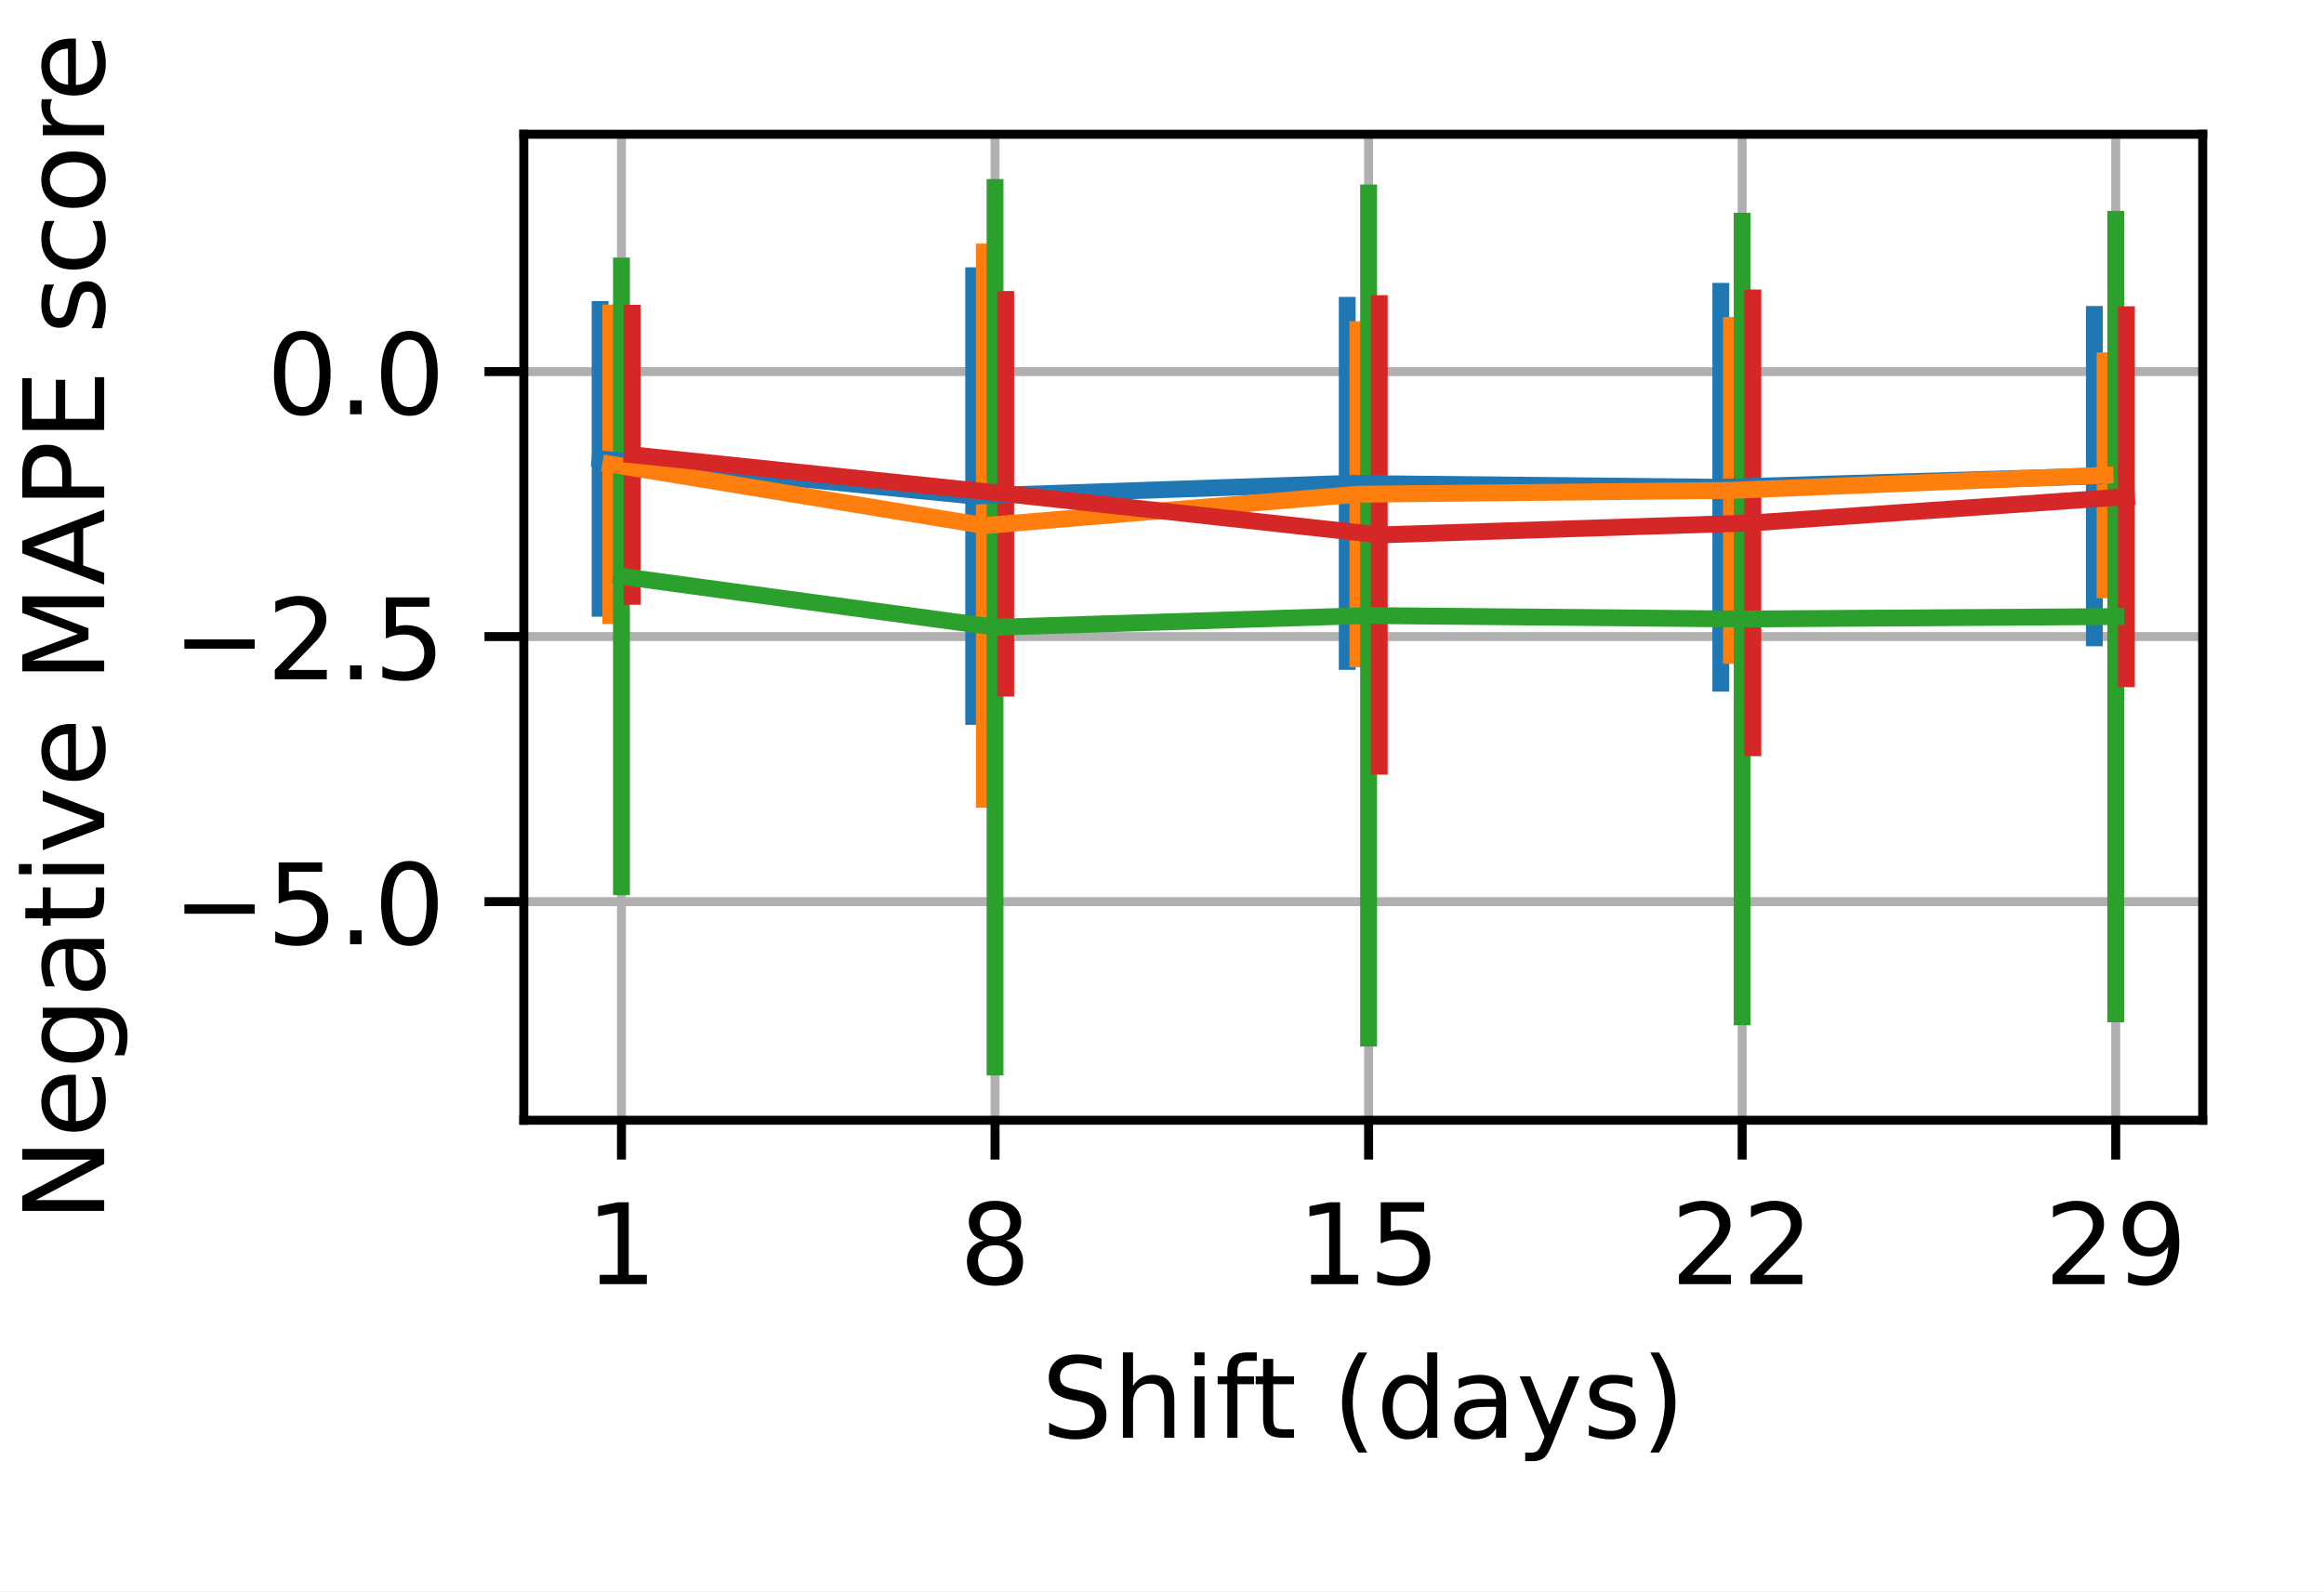
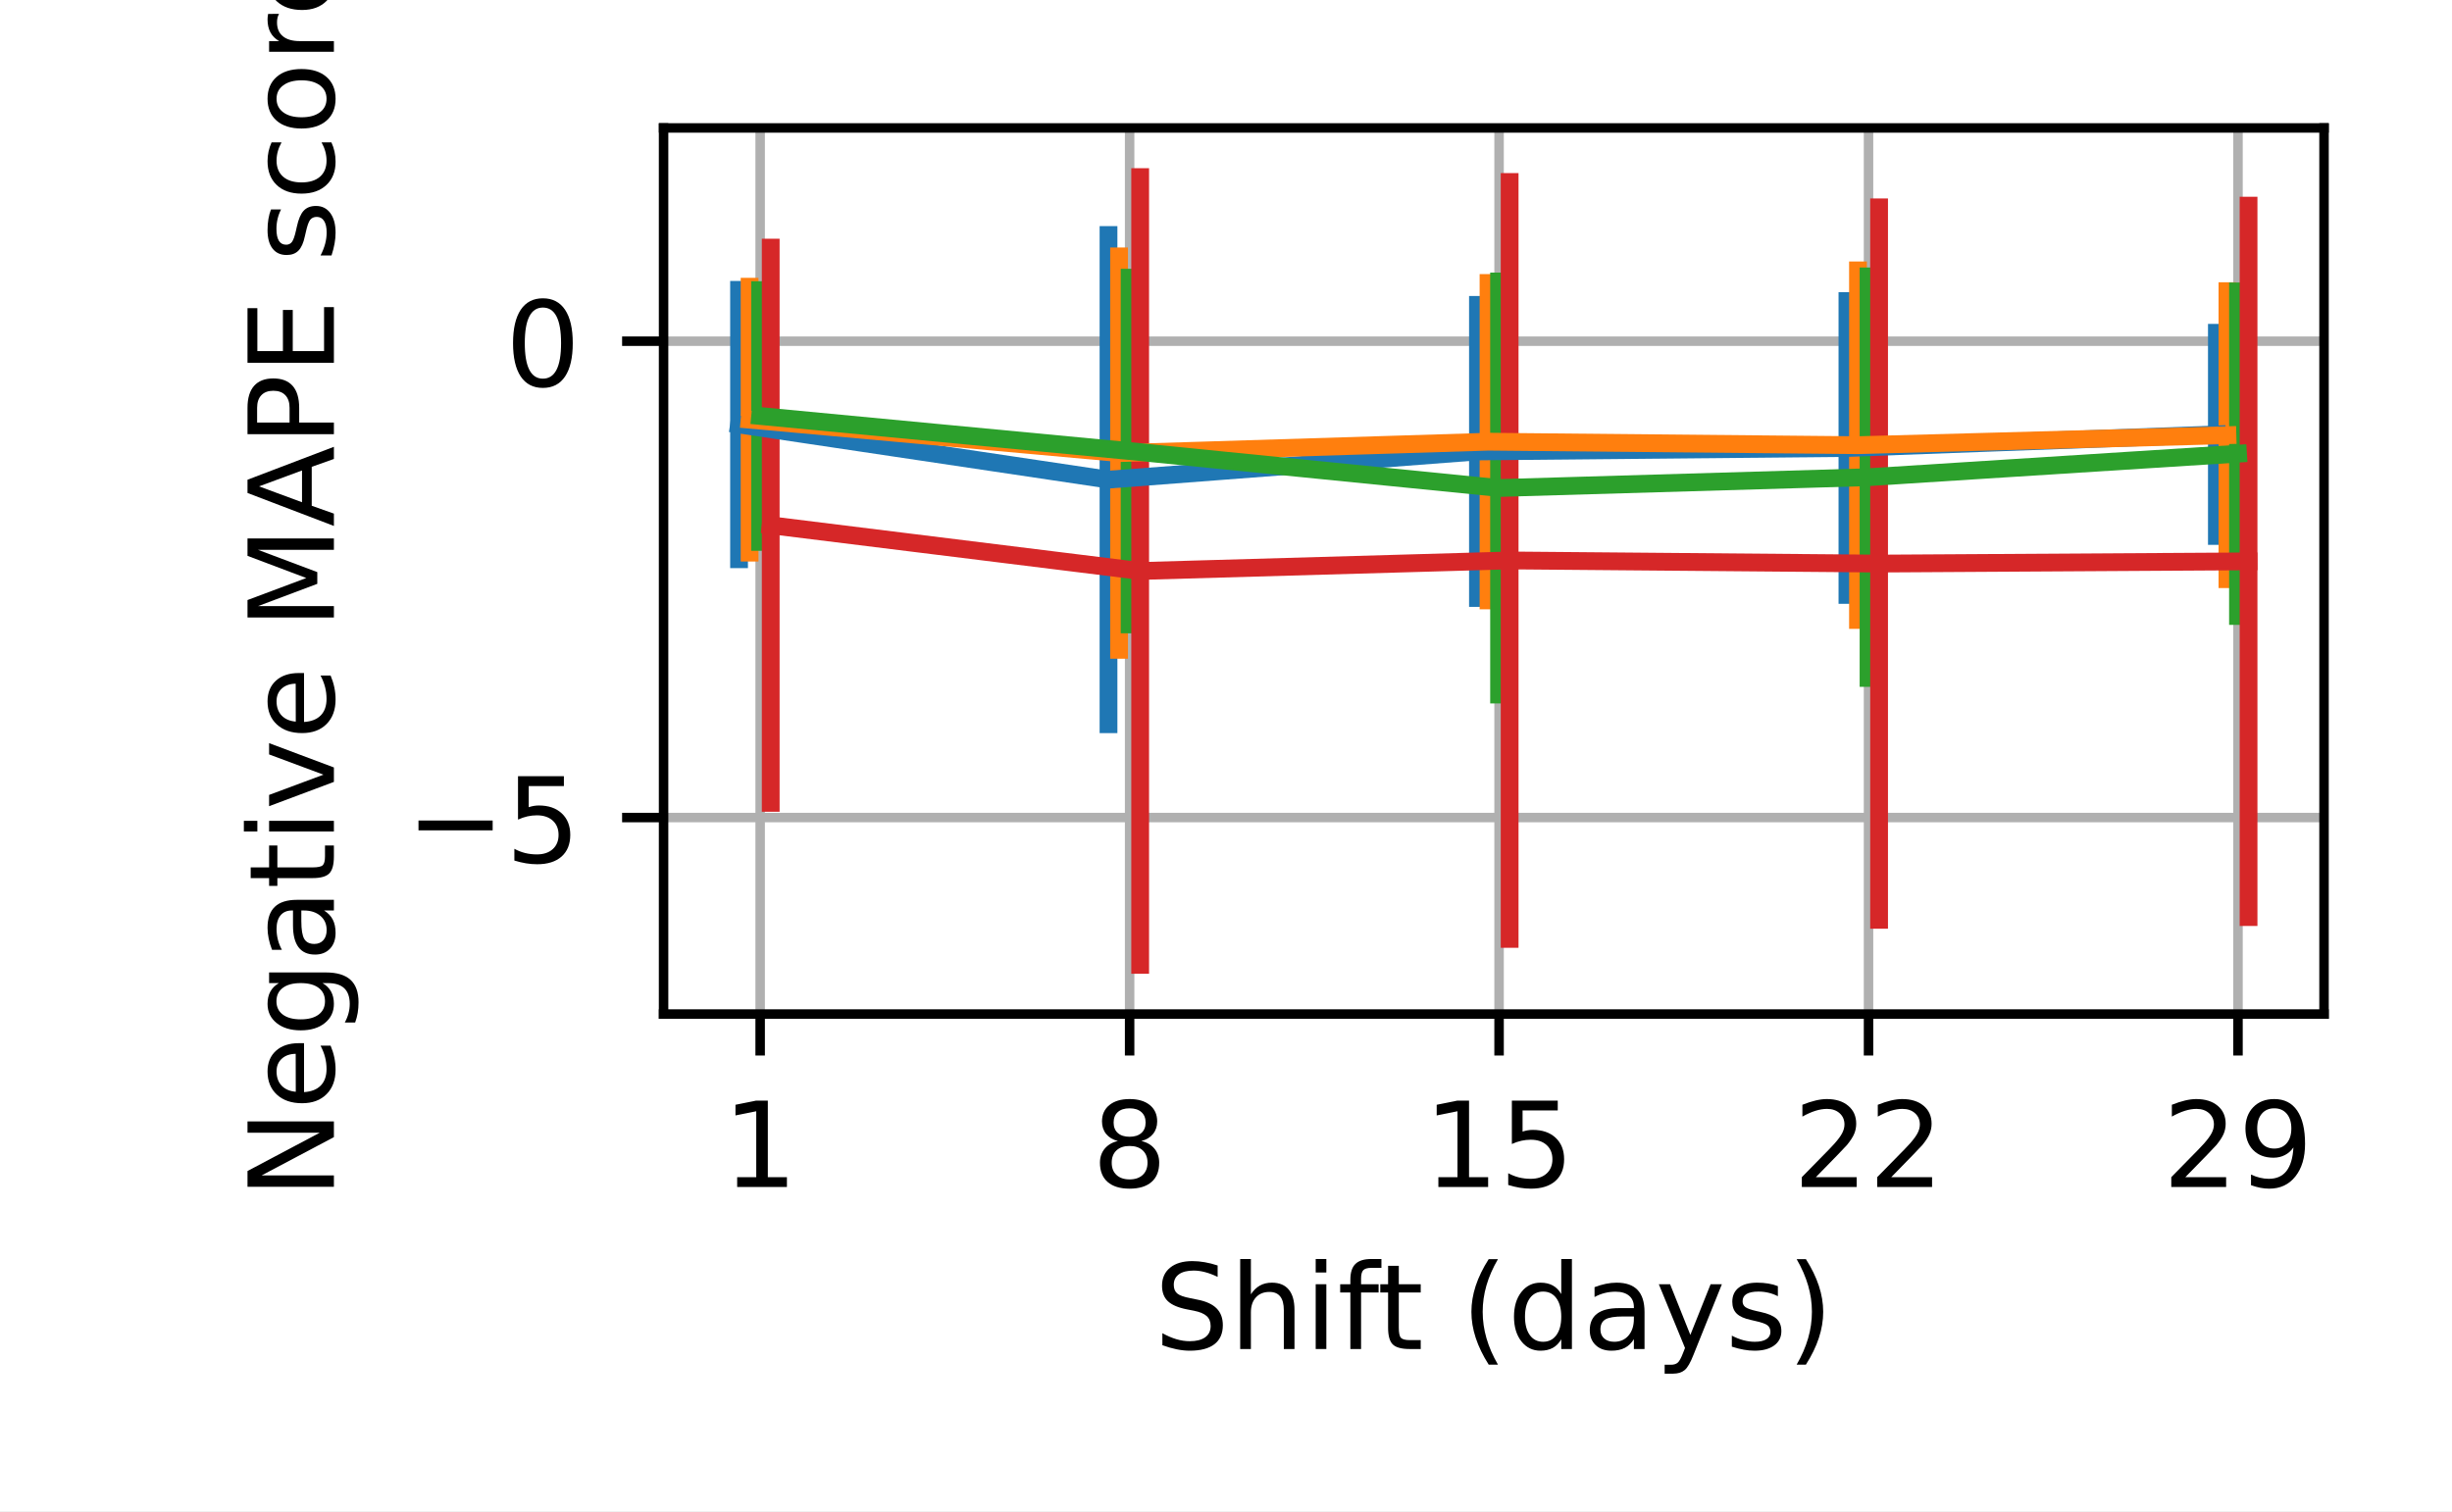
- <svg xmlns="http://www.w3.org/2000/svg" xmlns:xlink="http://www.w3.org/1999/xlink" height="141.732pt" version="1.1" viewBox="0 0 206.929 141.732" width="206.929pt">
+ <svg xmlns="http://www.w3.org/2000/svg" xmlns:xlink="http://www.w3.org/1999/xlink" height="127.559pt" version="1.1" viewBox="0 0 206.929 127.559" width="206.929pt">
  <defs>
    <style type="text/css">*{stroke-linecap:butt;stroke-linejoin:round;}</style>
  </defs>
  <g id="figure_1">
    <g id="patch_1">
-       <path d="M 0 141.732  L 206.929 141.732  L 206.929 0  L 0 0  z " style="fill:#ffffff;" />
+       <path d="M 0 127.559  L 206.929 127.559  L 206.929 0  L 0 0  z " style="fill:#ffffff;" />
    </g>
    <g id="axes_1">
      <g id="patch_2">
-         <path d="M 46.64 99.772  L 196.129 99.772  L 196.129 11.958  L 46.64 11.958  z " style="fill:#ffffff;" />
+         <path d="M 56 85.599  L 196.129 85.599  L 196.129 10.8  L 56 10.8  z " style="fill:#ffffff;" />
      </g>
      <g id="matplotlib.axis_1">
        <g id="xtick_1">
          <g id="line2d_1">
-             <path clip-path="url(#p5f5965e49c)" d="M 55.336 99.772  L 55.336 11.958  " style="fill:none;stroke:#b0b0b0;stroke-linecap:square;stroke-width:0.8;" />
+             <path clip-path="url(#p703d6ded44)" d="M 64.151 85.599  L 64.151 10.8  " style="fill:none;stroke:#b0b0b0;stroke-linecap:square;stroke-width:0.8;" />
          </g>
          <g id="line2d_2">
            <defs>
-               <path d="M 0 0  L 0 3.5  " id="mdb6ba9dbe8" style="stroke:#000000;stroke-width:0.8;" />
-             </defs>
-             <g>
-               <use style="stroke:#000000;stroke-width:0.8;" x="55.336" xlink:href="#mdb6ba9dbe8" y="99.772" />
+               <path d="M 0 0  L 0 3.5  " id="m00dcec9450" style="stroke:#000000;stroke-width:0.8;" />
+             </defs>
+             <g>
+               <use style="stroke:#000000;stroke-width:0.8;" x="64.151" xlink:href="#m00dcec9450" y="85.599" />
            </g>
          </g>
          <g id="text_1">
-             <g transform="translate(52.1544 114.3707)scale(0.1 -0.1)">
+             <g transform="translate(60.96994 100.1975)scale(0.1 -0.1)">
              <defs>
                <path d="M 794 531  L 1825 531  L 1825 4091  L 703 3866  L 703 4441  L 1819 4666  L 2450 4666  L 2450 531  L 3481 531  L 3481 0  L 794 0  L 794 531  z " id="DejaVuSans-31" transform="scale(0.015625)" />
              </defs>
              <use xlink:href="#DejaVuSans-31" />
            </g>
          </g>
        </g>
        <g id="xtick_2">
          <g id="line2d_3">
-             <path clip-path="url(#p5f5965e49c)" d="M 88.598 99.772  L 88.598 11.958  " style="fill:none;stroke:#b0b0b0;stroke-linecap:square;stroke-width:0.8;" />
+             <path clip-path="url(#p703d6ded44)" d="M 95.331 85.599  L 95.331 10.8  " style="fill:none;stroke:#b0b0b0;stroke-linecap:square;stroke-width:0.8;" />
          </g>
          <g id="line2d_4">
            <g>
-               <use style="stroke:#000000;stroke-width:0.8;" x="88.598" xlink:href="#mdb6ba9dbe8" y="99.772" />
+               <use style="stroke:#000000;stroke-width:0.8;" x="95.331" xlink:href="#m00dcec9450" y="85.599" />
            </g>
          </g>
          <g id="text_2">
-             <g transform="translate(85.41644 114.3707)scale(0.1 -0.1)">
+             <g transform="translate(92.14934 100.1975)scale(0.1 -0.1)">
              <defs>
                <path d="M 2034 2216  Q 1584 2216 1326 1975  Q 1069 1734 1069 1313  Q 1069 891 1326 650  Q 1584 409 2034 409  Q 2484 409 2743 651  Q 3003 894 3003 1313  Q 3003 1734 2745 1975  Q 2488 2216 2034 2216  z M 1403 2484  Q 997 2584 770 2862  Q 544 3141 544 3541  Q 544 4100 942 4425  Q 1341 4750 2034 4750  Q 2731 4750 3128 4425  Q 3525 4100 3525 3541  Q 3525 3141 3298 2862  Q 3072 2584 2669 2484  Q 3125 2378 3379 2068  Q 3634 1759 3634 1313  Q 3634 634 3220 271  Q 2806 -91 2034 -91  Q 1263 -91 848 271  Q 434 634 434 1313  Q 434 1759 690 2068  Q 947 2378 1403 2484  z M 1172 3481  Q 1172 3119 1398 2916  Q 1625 2713 2034 2713  Q 2441 2713 2670 2916  Q 2900 3119 2900 3481  Q 2900 3844 2670 4047  Q 2441 4250 2034 4250  Q 1625 4250 1398 4047  Q 1172 3844 1172 3481  z " id="DejaVuSans-38" transform="scale(0.015625)" />
              </defs>
              <use xlink:href="#DejaVuSans-38" />
            </g>
          </g>
        </g>
        <g id="xtick_3">
          <g id="line2d_5">
-             <path clip-path="url(#p5f5965e49c)" d="M 121.86 99.772  L 121.86 11.958  " style="fill:none;stroke:#b0b0b0;stroke-linecap:square;stroke-width:0.8;" />
+             <path clip-path="url(#p703d6ded44)" d="M 126.51 85.599  L 126.51 10.8  " style="fill:none;stroke:#b0b0b0;stroke-linecap:square;stroke-width:0.8;" />
          </g>
          <g id="line2d_6">
            <g>
-               <use style="stroke:#000000;stroke-width:0.8;" x="121.86" xlink:href="#mdb6ba9dbe8" y="99.772" />
+               <use style="stroke:#000000;stroke-width:0.8;" x="126.51" xlink:href="#m00dcec9450" y="85.599" />
            </g>
          </g>
          <g id="text_3">
-             <g transform="translate(115.4972 114.3707)scale(0.1 -0.1)">
+             <g transform="translate(120.1475 100.1975)scale(0.1 -0.1)">
              <defs>
                <path d="M 691 4666  L 3169 4666  L 3169 4134  L 1269 4134  L 1269 2991  Q 1406 3038 1543 3061  Q 1681 3084 1819 3084  Q 2600 3084 3056 2656  Q 3513 2228 3513 1497  Q 3513 744 3044 326  Q 2575 -91 1722 -91  Q 1428 -91 1123 -41  Q 819 9 494 109  L 494 744  Q 775 591 1075 516  Q 1375 441 1709 441  Q 2250 441 2565 725  Q 2881 1009 2881 1497  Q 2881 1984 2565 2268  Q 2250 2553 1709 2553  Q 1456 2553 1204 2497  Q 953 2441 691 2322  L 691 4666  z " id="DejaVuSans-35" transform="scale(0.015625)" />
              </defs>
              <use xlink:href="#DejaVuSans-31" />
              <use x="63.623" xlink:href="#DejaVuSans-35" />
            </g>
          </g>
        </g>
        <g id="xtick_4">
          <g id="line2d_7">
-             <path clip-path="url(#p5f5965e49c)" d="M 155.122 99.772  L 155.122 11.958  " style="fill:none;stroke:#b0b0b0;stroke-linecap:square;stroke-width:0.8;" />
+             <path clip-path="url(#p703d6ded44)" d="M 157.689 85.599  L 157.689 10.8  " style="fill:none;stroke:#b0b0b0;stroke-linecap:square;stroke-width:0.8;" />
          </g>
          <g id="line2d_8">
            <g>
-               <use style="stroke:#000000;stroke-width:0.8;" x="155.122" xlink:href="#mdb6ba9dbe8" y="99.772" />
+               <use style="stroke:#000000;stroke-width:0.8;" x="157.689" xlink:href="#m00dcec9450" y="85.599" />
            </g>
          </g>
          <g id="text_4">
-             <g transform="translate(148.7593 114.3707)scale(0.1 -0.1)">
+             <g transform="translate(151.3269 100.1975)scale(0.1 -0.1)">
              <defs>
                <path d="M 1228 531  L 3431 531  L 3431 0  L 469 0  L 469 531  Q 828 903 1448 1529  Q 2069 2156 2228 2338  Q 2531 2678 2651 2914  Q 2772 3150 2772 3378  Q 2772 3750 2511 3984  Q 2250 4219 1831 4219  Q 1534 4219 1204 4116  Q 875 4013 500 3803  L 500 4441  Q 881 4594 1212 4672  Q 1544 4750 1819 4750  Q 2544 4750 2975 4387  Q 3406 4025 3406 3419  Q 3406 3131 3298 2873  Q 3191 2616 2906 2266  Q 2828 2175 2409 1742  Q 1991 1309 1228 531  z " id="DejaVuSans-32" transform="scale(0.015625)" />
              </defs>
              <use xlink:href="#DejaVuSans-32" />
              <use x="63.623" xlink:href="#DejaVuSans-32" />
            </g>
          </g>
        </g>
        <g id="xtick_5">
          <g id="line2d_9">
-             <path clip-path="url(#p5f5965e49c)" d="M 188.384 99.772  L 188.384 11.958  " style="fill:none;stroke:#b0b0b0;stroke-linecap:square;stroke-width:0.8;" />
+             <path clip-path="url(#p703d6ded44)" d="M 188.869 85.599  L 188.869 10.8  " style="fill:none;stroke:#b0b0b0;stroke-linecap:square;stroke-width:0.8;" />
          </g>
          <g id="line2d_10">
            <g>
-               <use style="stroke:#000000;stroke-width:0.8;" x="188.384" xlink:href="#mdb6ba9dbe8" y="99.772" />
+               <use style="stroke:#000000;stroke-width:0.8;" x="188.869" xlink:href="#m00dcec9450" y="85.599" />
            </g>
          </g>
          <g id="text_5">
-             <g transform="translate(182.0213 114.3707)scale(0.1 -0.1)">
+             <g transform="translate(182.5063 100.1975)scale(0.1 -0.1)">
              <defs>
                <path d="M 703 97  L 703 672  Q 941 559 1184 500  Q 1428 441 1663 441  Q 2288 441 2617 861  Q 2947 1281 2994 2138  Q 2813 1869 2534 1725  Q 2256 1581 1919 1581  Q 1219 1581 811 2004  Q 403 2428 403 3163  Q 403 3881 828 4315  Q 1253 4750 1959 4750  Q 2769 4750 3195 4129  Q 3622 3509 3622 2328  Q 3622 1225 3098 567  Q 2575 -91 1691 -91  Q 1453 -91 1209 -44  Q 966 3 703 97  z M 1959 2075  Q 2384 2075 2632 2365  Q 2881 2656 2881 3163  Q 2881 3666 2632 3958  Q 2384 4250 1959 4250  Q 1534 4250 1286 3958  Q 1038 3666 1038 3163  Q 1038 2656 1286 2365  Q 1534 2075 1959 2075  z " id="DejaVuSans-39" transform="scale(0.015625)" />
              </defs>
              <use xlink:href="#DejaVuSans-32" />
              <use x="63.623" xlink:href="#DejaVuSans-39" />
            </g>
          </g>
        </g>
        <g id="text_6">
-           <g transform="translate(92.72675 128.0488)scale(0.1 -0.1)">
+           <g transform="translate(97.40675 113.8756)scale(0.1 -0.1)">
            <defs>
              <path d="M 3425 4513  L 3425 3897  Q 3066 4069 2747 4153  Q 2428 4238 2131 4238  Q 1616 4238 1336 4038  Q 1056 3838 1056 3469  Q 1056 3159 1242 3001  Q 1428 2844 1947 2747  L 2328 2669  Q 3034 2534 3370 2195  Q 3706 1856 3706 1288  Q 3706 609 3251 259  Q 2797 -91 1919 -91  Q 1588 -91 1214 -16  Q 841 59 441 206  L 441 856  Q 825 641 1194 531  Q 1563 422 1919 422  Q 2459 422 2753 634  Q 3047 847 3047 1241  Q 3047 1584 2836 1778  Q 2625 1972 2144 2069  L 1759 2144  Q 1053 2284 737 2584  Q 422 2884 422 3419  Q 422 4038 858 4394  Q 1294 4750 2059 4750  Q 2388 4750 2728 4690  Q 3069 4631 3425 4513  z " id="DejaVuSans-53" transform="scale(0.015625)" />
              <path d="M 3513 2113  L 3513 0  L 2938 0  L 2938 2094  Q 2938 2591 2744 2837  Q 2550 3084 2163 3084  Q 1697 3084 1428 2787  Q 1159 2491 1159 1978  L 1159 0  L 581 0  L 581 4863  L 1159 4863  L 1159 2956  Q 1366 3272 1645 3428  Q 1925 3584 2291 3584  Q 2894 3584 3203 3211  Q 3513 2838 3513 2113  z " id="DejaVuSans-68" transform="scale(0.015625)" />
              <path d="M 603 3500  L 1178 3500  L 1178 0  L 603 0  L 603 3500  z M 603 4863  L 1178 4863  L 1178 4134  L 603 4134  L 603 4863  z " id="DejaVuSans-69" transform="scale(0.015625)" />
              <path d="M 2375 4863  L 2375 4384  L 1825 4384  Q 1516 4384 1395 4259  Q 1275 4134 1275 3809  L 1275 3500  L 2222 3500  L 2222 3053  L 1275 3053  L 1275 0  L 697 0  L 697 3053  L 147 3053  L 147 3500  L 697 3500  L 697 3744  Q 697 4328 969 4595  Q 1241 4863 1831 4863  L 2375 4863  z " id="DejaVuSans-66" transform="scale(0.015625)" />
              <path d="M 1172 4494  L 1172 3500  L 2356 3500  L 2356 3053  L 1172 3053  L 1172 1153  Q 1172 725 1289 603  Q 1406 481 1766 481  L 2356 481  L 2356 0  L 1766 0  Q 1100 0 847 248  Q 594 497 594 1153  L 594 3053  L 172 3053  L 172 3500  L 594 3500  L 594 4494  L 1172 4494  z " id="DejaVuSans-74" transform="scale(0.015625)" />
              <path id="DejaVuSans-20" transform="scale(0.015625)" />
              <path d="M 1984 4856  Q 1566 4138 1362 3434  Q 1159 2731 1159 2009  Q 1159 1288 1364 580  Q 1569 -128 1984 -844  L 1484 -844  Q 1016 -109 783 600  Q 550 1309 550 2009  Q 550 2706 781 3412  Q 1013 4119 1484 4856  L 1984 4856  z " id="DejaVuSans-28" transform="scale(0.015625)" />
              <path d="M 2906 2969  L 2906 4863  L 3481 4863  L 3481 0  L 2906 0  L 2906 525  Q 2725 213 2448 61  Q 2172 -91 1784 -91  Q 1150 -91 751 415  Q 353 922 353 1747  Q 353 2572 751 3078  Q 1150 3584 1784 3584  Q 2172 3584 2448 3432  Q 2725 3281 2906 2969  z M 947 1747  Q 947 1113 1208 752  Q 1469 391 1925 391  Q 2381 391 2643 752  Q 2906 1113 2906 1747  Q 2906 2381 2643 2742  Q 2381 3103 1925 3103  Q 1469 3103 1208 2742  Q 947 2381 947 1747  z " id="DejaVuSans-64" transform="scale(0.015625)" />
              <path d="M 2194 1759  Q 1497 1759 1228 1600  Q 959 1441 959 1056  Q 959 750 1161 570  Q 1363 391 1709 391  Q 2188 391 2477 730  Q 2766 1069 2766 1631  L 2766 1759  L 2194 1759  z M 3341 1997  L 3341 0  L 2766 0  L 2766 531  Q 2569 213 2275 61  Q 1981 -91 1556 -91  Q 1019 -91 701 211  Q 384 513 384 1019  Q 384 1609 779 1909  Q 1175 2209 1959 2209  L 2766 2209  L 2766 2266  Q 2766 2663 2505 2880  Q 2244 3097 1772 3097  Q 1472 3097 1187 3025  Q 903 2953 641 2809  L 641 3341  Q 956 3463 1253 3523  Q 1550 3584 1831 3584  Q 2591 3584 2966 3190  Q 3341 2797 3341 1997  z " id="DejaVuSans-61" transform="scale(0.015625)" />
              <path d="M 2059 -325  Q 1816 -950 1584 -1140  Q 1353 -1331 966 -1331  L 506 -1331  L 506 -850  L 844 -850  Q 1081 -850 1212 -737  Q 1344 -625 1503 -206  L 1606 56  L 191 3500  L 800 3500  L 1894 763  L 2988 3500  L 3597 3500  L 2059 -325  z " id="DejaVuSans-79" transform="scale(0.015625)" />
              <path d="M 2834 3397  L 2834 2853  Q 2591 2978 2328 3040  Q 2066 3103 1784 3103  Q 1356 3103 1142 2972  Q 928 2841 928 2578  Q 928 2378 1081 2264  Q 1234 2150 1697 2047  L 1894 2003  Q 2506 1872 2764 1633  Q 3022 1394 3022 966  Q 3022 478 2636 193  Q 2250 -91 1575 -91  Q 1294 -91 989 -36  Q 684 19 347 128  L 347 722  Q 666 556 975 473  Q 1284 391 1588 391  Q 1994 391 2212 530  Q 2431 669 2431 922  Q 2431 1156 2273 1281  Q 2116 1406 1581 1522  L 1381 1569  Q 847 1681 609 1914  Q 372 2147 372 2553  Q 372 3047 722 3315  Q 1072 3584 1716 3584  Q 2034 3584 2315 3537  Q 2597 3491 2834 3397  z " id="DejaVuSans-73" transform="scale(0.015625)" />
              <path d="M 513 4856  L 1013 4856  Q 1481 4119 1714 3412  Q 1947 2706 1947 2009  Q 1947 1309 1714 600  Q 1481 -109 1013 -844  L 513 -844  Q 928 -128 1133 580  Q 1338 1288 1338 2009  Q 1338 2731 1133 3434  Q 928 4138 513 4856  z " id="DejaVuSans-29" transform="scale(0.015625)" />
            </defs>
            <use xlink:href="#DejaVuSans-53" />
            <use x="63.477" xlink:href="#DejaVuSans-68" />
            <use x="126.855" xlink:href="#DejaVuSans-69" />
            <use x="154.639" xlink:href="#DejaVuSans-66" />
            <use x="188.094" xlink:href="#DejaVuSans-74" />
            <use x="227.303" xlink:href="#DejaVuSans-20" />
            <use x="259.09" xlink:href="#DejaVuSans-28" />
            <use x="298.104" xlink:href="#DejaVuSans-64" />
            <use x="361.58" xlink:href="#DejaVuSans-61" />
            <use x="422.859" xlink:href="#DejaVuSans-79" />
            <use x="482.039" xlink:href="#DejaVuSans-73" />
            <use x="534.139" xlink:href="#DejaVuSans-29" />
          </g>
        </g>
      </g>
      <g id="matplotlib.axis_2">
        <g id="ytick_1">
          <g id="line2d_11">
-             <path clip-path="url(#p5f5965e49c)" d="M 46.64 80.301  L 196.129 80.301  " style="fill:none;stroke:#b0b0b0;stroke-linecap:square;stroke-width:0.8;" />
+             <path clip-path="url(#p703d6ded44)" d="M 56 69.014  L 196.129 69.014  " style="fill:none;stroke:#b0b0b0;stroke-linecap:square;stroke-width:0.8;" />
          </g>
          <g id="line2d_12">
            <defs>
-               <path d="M 0 0  L -3.5 0  " id="m4684fad209" style="stroke:#000000;stroke-width:0.8;" />
-             </defs>
-             <g>
-               <use style="stroke:#000000;stroke-width:0.8;" x="46.64" xlink:href="#m4684fad209" y="80.301" />
+               <path d="M 0 0  L -3.5 0  " id="m203c843c35" style="stroke:#000000;stroke-width:0.8;" />
+             </defs>
+             <g>
+               <use style="stroke:#000000;stroke-width:0.8;" x="56" xlink:href="#m203c843c35" y="69.014" />
            </g>
          </g>
          <g id="text_7">
-             <g transform="translate(15.35719 84.10024)scale(0.1 -0.1)">
+             <g transform="translate(34.25781 72.81292)scale(0.1 -0.1)">
              <defs>
                <path d="M 678 2272  L 4684 2272  L 4684 1741  L 678 1741  L 678 2272  z " id="DejaVuSans-2212" transform="scale(0.015625)" />
-                 <path d="M 684 794  L 1344 794  L 1344 0  L 684 0  L 684 794  z " id="DejaVuSans-2e" transform="scale(0.015625)" />
-                 <path d="M 2034 4250  Q 1547 4250 1301 3770  Q 1056 3291 1056 2328  Q 1056 1369 1301 889  Q 1547 409 2034 409  Q 2525 409 2770 889  Q 3016 1369 3016 2328  Q 3016 3291 2770 3770  Q 2525 4250 2034 4250  z M 2034 4750  Q 2819 4750 3233 4129  Q 3647 3509 3647 2328  Q 3647 1150 3233 529  Q 2819 -91 2034 -91  Q 1250 -91 836 529  Q 422 1150 422 2328  Q 422 3509 836 4129  Q 1250 4750 2034 4750  z " id="DejaVuSans-30" transform="scale(0.015625)" />
              </defs>
              <use xlink:href="#DejaVuSans-2212" />
              <use x="83.789" xlink:href="#DejaVuSans-35" />
-               <use x="147.412" xlink:href="#DejaVuSans-2e" />
-               <use x="179.199" xlink:href="#DejaVuSans-30" />
            </g>
          </g>
        </g>
        <g id="ytick_2">
          <g id="line2d_13">
-             <path clip-path="url(#p5f5965e49c)" d="M 46.64 56.698  L 196.129 56.698  " style="fill:none;stroke:#b0b0b0;stroke-linecap:square;stroke-width:0.8;" />
+             <path clip-path="url(#p703d6ded44)" d="M 56 28.804  L 196.129 28.804  " style="fill:none;stroke:#b0b0b0;stroke-linecap:square;stroke-width:0.8;" />
          </g>
          <g id="line2d_14">
            <g>
-               <use style="stroke:#000000;stroke-width:0.8;" x="46.64" xlink:href="#m4684fad209" y="56.698" />
+               <use style="stroke:#000000;stroke-width:0.8;" x="56" xlink:href="#m203c843c35" y="28.804" />
            </g>
          </g>
          <g id="text_8">
-             <g transform="translate(15.35719 60.49724)scale(0.1 -0.1)">
-               <use xlink:href="#DejaVuSans-2212" />
-               <use x="83.789" xlink:href="#DejaVuSans-32" />
-               <use x="147.412" xlink:href="#DejaVuSans-2e" />
-               <use x="179.199" xlink:href="#DejaVuSans-35" />
-             </g>
-           </g>
-         </g>
-         <g id="ytick_3">
-           <g id="line2d_15">
-             <path clip-path="url(#p5f5965e49c)" d="M 46.64 33.095  L 196.129 33.095  " style="fill:none;stroke:#b0b0b0;stroke-linecap:square;stroke-width:0.8;" />
-           </g>
-           <g id="line2d_16">
-             <g>
-               <use style="stroke:#000000;stroke-width:0.8;" x="46.64" xlink:href="#m4684fad209" y="33.095" />
-             </g>
-           </g>
-           <g id="text_9">
-             <g transform="translate(23.73688 36.89423)scale(0.1 -0.1)">
+             <g transform="translate(42.6375 32.60349)scale(0.1 -0.1)">
+               <defs>
+                 <path d="M 2034 4250  Q 1547 4250 1301 3770  Q 1056 3291 1056 2328  Q 1056 1369 1301 889  Q 1547 409 2034 409  Q 2525 409 2770 889  Q 3016 1369 3016 2328  Q 3016 3291 2770 3770  Q 2525 4250 2034 4250  z M 2034 4750  Q 2819 4750 3233 4129  Q 3647 3509 3647 2328  Q 3647 1150 3233 529  Q 2819 -91 2034 -91  Q 1250 -91 836 529  Q 422 1150 422 2328  Q 422 3509 836 4129  Q 1250 4750 2034 4750  z " id="DejaVuSans-30" transform="scale(0.015625)" />
+               </defs>
              <use xlink:href="#DejaVuSans-30" />
-               <use x="63.623" xlink:href="#DejaVuSans-2e" />
-               <use x="95.41" xlink:href="#DejaVuSans-30" />
-             </g>
-           </g>
-         </g>
-         <g id="text_10">
-           <g transform="translate(9.2775 108.8253)rotate(-90)scale(0.1 -0.1)">
+             </g>
+           </g>
+         </g>
+         <g id="text_9">
+           <g transform="translate(28.17813 101.1597)rotate(-90)scale(0.1 -0.1)">
            <defs>
              <path d="M 628 4666  L 1478 4666  L 3547 763  L 3547 4666  L 4159 4666  L 4159 0  L 3309 0  L 1241 3903  L 1241 0  L 628 0  L 628 4666  z " id="DejaVuSans-4e" transform="scale(0.015625)" />
              <path d="M 3597 1894  L 3597 1613  L 953 1613  Q 991 1019 1311 708  Q 1631 397 2203 397  Q 2534 397 2845 478  Q 3156 559 3463 722  L 3463 178  Q 3153 47 2828 -22  Q 2503 -91 2169 -91  Q 1331 -91 842 396  Q 353 884 353 1716  Q 353 2575 817 3079  Q 1281 3584 2069 3584  Q 2775 3584 3186 3129  Q 3597 2675 3597 1894  z M 3022 2063  Q 3016 2534 2758 2815  Q 2500 3097 2075 3097  Q 1594 3097 1305 2825  Q 1016 2553 972 2059  L 3022 2063  z " id="DejaVuSans-65" transform="scale(0.015625)" />
              <path d="M 2906 1791  Q 2906 2416 2648 2759  Q 2391 3103 1925 3103  Q 1463 3103 1205 2759  Q 947 2416 947 1791  Q 947 1169 1205 825  Q 1463 481 1925 481  Q 2391 481 2648 825  Q 2906 1169 2906 1791  z M 3481 434  Q 3481 -459 3084 -895  Q 2688 -1331 1869 -1331  Q 1566 -1331 1297 -1286  Q 1028 -1241 775 -1147  L 775 -588  Q 1028 -725 1275 -790  Q 1522 -856 1778 -856  Q 2344 -856 2625 -561  Q 2906 -266 2906 331  L 2906 616  Q 2728 306 2450 153  Q 2172 0 1784 0  Q 1141 0 747 490  Q 353 981 353 1791  Q 353 2603 747 3093  Q 1141 3584 1784 3584  Q 2172 3584 2450 3431  Q 2728 3278 2906 2969  L 2906 3500  L 3481 3500  L 3481 434  z " id="DejaVuSans-67" transform="scale(0.015625)" />
              <path d="M 191 3500  L 800 3500  L 1894 563  L 2988 3500  L 3597 3500  L 2284 0  L 1503 0  L 191 3500  z " id="DejaVuSans-76" transform="scale(0.015625)" />
              <path d="M 628 4666  L 1569 4666  L 2759 1491  L 3956 4666  L 4897 4666  L 4897 0  L 4281 0  L 4281 4097  L 3078 897  L 2444 897  L 1241 4097  L 1241 0  L 628 0  L 628 4666  z " id="DejaVuSans-4d" transform="scale(0.015625)" />
              <path d="M 2188 4044  L 1331 1722  L 3047 1722  L 2188 4044  z M 1831 4666  L 2547 4666  L 4325 0  L 3669 0  L 3244 1197  L 1141 1197  L 716 0  L 50 0  L 1831 4666  z " id="DejaVuSans-41" transform="scale(0.015625)" />
              <path d="M 1259 4147  L 1259 2394  L 2053 2394  Q 2494 2394 2734 2622  Q 2975 2850 2975 3272  Q 2975 3691 2734 3919  Q 2494 4147 2053 4147  L 1259 4147  z M 628 4666  L 2053 4666  Q 2838 4666 3239 4311  Q 3641 3956 3641 3272  Q 3641 2581 3239 2228  Q 2838 1875 2053 1875  L 1259 1875  L 1259 0  L 628 0  L 628 4666  z " id="DejaVuSans-50" transform="scale(0.015625)" />
              <path d="M 628 4666  L 3578 4666  L 3578 4134  L 1259 4134  L 1259 2753  L 3481 2753  L 3481 2222  L 1259 2222  L 1259 531  L 3634 531  L 3634 0  L 628 0  L 628 4666  z " id="DejaVuSans-45" transform="scale(0.015625)" />
              <path d="M 3122 3366  L 3122 2828  Q 2878 2963 2633 3030  Q 2388 3097 2138 3097  Q 1578 3097 1268 2742  Q 959 2388 959 1747  Q 959 1106 1268 751  Q 1578 397 2138 397  Q 2388 397 2633 464  Q 2878 531 3122 666  L 3122 134  Q 2881 22 2623 -34  Q 2366 -91 2075 -91  Q 1284 -91 818 406  Q 353 903 353 1747  Q 353 2603 823 3093  Q 1294 3584 2113 3584  Q 2378 3584 2631 3529  Q 2884 3475 3122 3366  z " id="DejaVuSans-63" transform="scale(0.015625)" />
              <path d="M 1959 3097  Q 1497 3097 1228 2736  Q 959 2375 959 1747  Q 959 1119 1226 758  Q 1494 397 1959 397  Q 2419 397 2687 759  Q 2956 1122 2956 1747  Q 2956 2369 2687 2733  Q 2419 3097 1959 3097  z M 1959 3584  Q 2709 3584 3137 3096  Q 3566 2609 3566 1747  Q 3566 888 3137 398  Q 2709 -91 1959 -91  Q 1206 -91 779 398  Q 353 888 353 1747  Q 353 2609 779 3096  Q 1206 3584 1959 3584  z " id="DejaVuSans-6f" transform="scale(0.015625)" />
              <path d="M 2631 2963  Q 2534 3019 2420 3045  Q 2306 3072 2169 3072  Q 1681 3072 1420 2755  Q 1159 2438 1159 1844  L 1159 0  L 581 0  L 581 3500  L 1159 3500  L 1159 2956  Q 1341 3275 1631 3429  Q 1922 3584 2338 3584  Q 2397 3584 2469 3576  Q 2541 3569 2628 3553  L 2631 2963  z " id="DejaVuSans-72" transform="scale(0.015625)" />
            </defs>
            <use xlink:href="#DejaVuSans-4e" />
            <use x="74.805" xlink:href="#DejaVuSans-65" />
            <use x="136.328" xlink:href="#DejaVuSans-67" />
            <use x="199.805" xlink:href="#DejaVuSans-61" />
            <use x="261.084" xlink:href="#DejaVuSans-74" />
            <use x="300.293" xlink:href="#DejaVuSans-69" />
            <use x="328.076" xlink:href="#DejaVuSans-76" />
            <use x="387.256" xlink:href="#DejaVuSans-65" />
            <use x="448.779" xlink:href="#DejaVuSans-20" />
            <use x="480.566" xlink:href="#DejaVuSans-4d" />
            <use x="566.846" xlink:href="#DejaVuSans-41" />
            <use x="635.254" xlink:href="#DejaVuSans-50" />
            <use x="695.557" xlink:href="#DejaVuSans-45" />
            <use x="758.74" xlink:href="#DejaVuSans-20" />
            <use x="790.527" xlink:href="#DejaVuSans-73" />
            <use x="842.627" xlink:href="#DejaVuSans-63" />
            <use x="897.607" xlink:href="#DejaVuSans-6f" />
            <use x="958.789" xlink:href="#DejaVuSans-72" />
            <use x="997.652" xlink:href="#DejaVuSans-65" />
          </g>
        </g>
      </g>
      <g id="LineCollection_1">
-         <path clip-path="url(#p5f5965e49c)" d="M 53.435 54.926  L 53.435 26.811  " style="fill:none;stroke:#1f77b4;stroke-width:1.5;" />
-         <path clip-path="url(#p5f5965e49c)" d="M 86.697 64.558  L 86.697 23.806  " style="fill:none;stroke:#1f77b4;stroke-width:1.5;" />
-         <path clip-path="url(#p5f5965e49c)" d="M 119.959 59.663  L 119.959 26.44  " style="fill:none;stroke:#1f77b4;stroke-width:1.5;" />
-         <path clip-path="url(#p5f5965e49c)" d="M 153.221 61.601  L 153.221 25.195  " style="fill:none;stroke:#1f77b4;stroke-width:1.5;" />
-         <path clip-path="url(#p5f5965e49c)" d="M 186.483 57.56  L 186.483 27.253  " style="fill:none;stroke:#1f77b4;stroke-width:1.5;" />
+         <path clip-path="url(#p703d6ded44)" d="M 62.37 47.956  L 62.37 23.716  " style="fill:none;stroke:#1f77b4;stroke-width:1.5;" />
+         <path clip-path="url(#p703d6ded44)" d="M 93.549 61.887  L 93.549 19.09  " style="fill:none;stroke:#1f77b4;stroke-width:1.5;" />
+         <path clip-path="url(#p703d6ded44)" d="M 124.728 51.232  L 124.728 24.985  " style="fill:none;stroke:#1f77b4;stroke-width:1.5;" />
+         <path clip-path="url(#p703d6ded44)" d="M 155.908 50.972  L 155.908 24.661  " style="fill:none;stroke:#1f77b4;stroke-width:1.5;" />
+         <path clip-path="url(#p703d6ded44)" d="M 187.087 45.993  L 187.087 27.342  " style="fill:none;stroke:#1f77b4;stroke-width:1.5;" />
      </g>
      <g id="LineCollection_2">
-         <path clip-path="url(#p5f5965e49c)" d="M 54.385 55.579  L 54.385 27.121  " style="fill:none;stroke:#ff7f0e;stroke-width:1.5;" />
-         <path clip-path="url(#p5f5965e49c)" d="M 87.647 71.935  L 87.647 21.69  " style="fill:none;stroke:#ff7f0e;stroke-width:1.5;" />
-         <path clip-path="url(#p5f5965e49c)" d="M 120.909 59.425  L 120.909 28.611  " style="fill:none;stroke:#ff7f0e;stroke-width:1.5;" />
-         <path clip-path="url(#p5f5965e49c)" d="M 154.171 59.12  L 154.171 28.231  " style="fill:none;stroke:#ff7f0e;stroke-width:1.5;" />
-         <path clip-path="url(#p5f5965e49c)" d="M 187.433 53.275  L 187.433 31.379  " style="fill:none;stroke:#ff7f0e;stroke-width:1.5;" />
+         <path clip-path="url(#p703d6ded44)" d="M 63.26 47.4  L 63.26 23.452  " style="fill:none;stroke:#ff7f0e;stroke-width:1.5;" />
+         <path clip-path="url(#p703d6ded44)" d="M 94.44 55.604  L 94.44 20.892  " style="fill:none;stroke:#ff7f0e;stroke-width:1.5;" />
+         <path clip-path="url(#p703d6ded44)" d="M 125.619 51.435  L 125.619 23.136  " style="fill:none;stroke:#ff7f0e;stroke-width:1.5;" />
+         <path clip-path="url(#p703d6ded44)" d="M 156.799 53.085  L 156.799 22.075  " style="fill:none;stroke:#ff7f0e;stroke-width:1.5;" />
+         <path clip-path="url(#p703d6ded44)" d="M 187.978 49.643  L 187.978 23.828  " style="fill:none;stroke:#ff7f0e;stroke-width:1.5;" />
      </g>
      <g id="LineCollection_3">
-         <path clip-path="url(#p5f5965e49c)" d="M 55.336 79.728  L 55.336 22.939  " style="fill:none;stroke:#2ca02c;stroke-width:1.5;" />
-         <path clip-path="url(#p5f5965e49c)" d="M 88.598 95.781  L 88.598 15.949  " style="fill:none;stroke:#2ca02c;stroke-width:1.5;" />
-         <path clip-path="url(#p5f5965e49c)" d="M 121.86 93.209  L 121.86 16.431  " style="fill:none;stroke:#2ca02c;stroke-width:1.5;" />
-         <path clip-path="url(#p5f5965e49c)" d="M 155.122 91.314  L 155.122 18.948  " style="fill:none;stroke:#2ca02c;stroke-width:1.5;" />
-         <path clip-path="url(#p5f5965e49c)" d="M 188.384 91.043  L 188.384 18.78  " style="fill:none;stroke:#2ca02c;stroke-width:1.5;" />
+         <path clip-path="url(#p703d6ded44)" d="M 64.151 46.495  L 64.151 23.737  " style="fill:none;stroke:#2ca02c;stroke-width:1.5;" />
+         <path clip-path="url(#p703d6ded44)" d="M 95.331 53.46  L 95.331 22.69  " style="fill:none;stroke:#2ca02c;stroke-width:1.5;" />
+         <path clip-path="url(#p703d6ded44)" d="M 126.51 59.381  L 126.51 23.009  " style="fill:none;stroke:#2ca02c;stroke-width:1.5;" />
+         <path clip-path="url(#p703d6ded44)" d="M 157.689 57.981  L 157.689 22.581  " style="fill:none;stroke:#2ca02c;stroke-width:1.5;" />
+         <path clip-path="url(#p703d6ded44)" d="M 188.869 52.745  L 188.869 23.848  " style="fill:none;stroke:#2ca02c;stroke-width:1.5;" />
      </g>
      <g id="LineCollection_4">
-         <path clip-path="url(#p5f5965e49c)" d="M 56.286 53.864  L 56.286 27.146  " style="fill:none;stroke:#d62728;stroke-width:1.5;" />
-         <path clip-path="url(#p5f5965e49c)" d="M 89.548 62.041  L 89.548 25.917  " style="fill:none;stroke:#d62728;stroke-width:1.5;" />
-         <path clip-path="url(#p5f5965e49c)" d="M 122.81 68.992  L 122.81 26.291  " style="fill:none;stroke:#d62728;stroke-width:1.5;" />
-         <path clip-path="url(#p5f5965e49c)" d="M 156.072 67.349  L 156.072 25.788  " style="fill:none;stroke:#d62728;stroke-width:1.5;" />
-         <path clip-path="url(#p5f5965e49c)" d="M 189.334 61.201  L 189.334 27.276  " style="fill:none;stroke:#d62728;stroke-width:1.5;" />
+         <path clip-path="url(#p703d6ded44)" d="M 65.042 68.525  L 65.042 20.154  " style="fill:none;stroke:#d62728;stroke-width:1.5;" />
+         <path clip-path="url(#p703d6ded44)" d="M 96.221 82.199  L 96.221 14.2  " style="fill:none;stroke:#d62728;stroke-width:1.5;" />
+         <path clip-path="url(#p703d6ded44)" d="M 127.401 80.008  L 127.401 14.61  " style="fill:none;stroke:#d62728;stroke-width:1.5;" />
+         <path clip-path="url(#p703d6ded44)" d="M 158.58 78.395  L 158.58 16.754  " style="fill:none;stroke:#d62728;stroke-width:1.5;" />
+         <path clip-path="url(#p703d6ded44)" d="M 189.76 78.164  L 189.76 16.611  " style="fill:none;stroke:#d62728;stroke-width:1.5;" />
+       </g>
+       <g id="line2d_15">
+         <path clip-path="url(#p703d6ded44)" d="M 62.37 35.836  L 93.549 40.489  L 124.728 38.108  L 155.908 37.817  L 187.087 36.668  " style="fill:none;stroke:#1f77b4;stroke-linecap:square;stroke-width:1.5;" />
+       </g>
+       <g id="line2d_16">
+         <path clip-path="url(#p703d6ded44)" d="M 63.26 35.426  L 94.44 38.248  L 125.619 37.285  L 156.799 37.58  L 187.978 36.736  " style="fill:none;stroke:#ff7f0e;stroke-linecap:square;stroke-width:1.5;" />
      </g>
      <g id="line2d_17">
-         <path clip-path="url(#p5f5965e49c)" d="M 53.435 40.869  L 86.697 44.182  L 119.959 43.052  L 153.221 43.398  L 186.483 42.407  " style="fill:none;stroke:#1f77b4;stroke-linecap:square;stroke-width:1.5;" />
+         <path clip-path="url(#p703d6ded44)" d="M 64.151 35.116  L 95.331 38.075  L 126.51 41.195  L 157.689 40.281  L 188.869 38.296  " style="fill:none;stroke:#2ca02c;stroke-linecap:square;stroke-width:1.5;" />
      </g>
      <g id="line2d_18">
-         <path clip-path="url(#p5f5965e49c)" d="M 54.385 41.35  L 87.647 46.813  L 120.909 44.018  L 154.171 43.675  L 187.433 42.327  " style="fill:none;stroke:#ff7f0e;stroke-linecap:square;stroke-width:1.5;" />
-       </g>
-       <g id="line2d_19">
-         <path clip-path="url(#p5f5965e49c)" d="M 55.336 51.333  L 88.598 55.865  L 121.86 54.82  L 155.122 55.131  L 188.384 54.912  " style="fill:none;stroke:#2ca02c;stroke-linecap:square;stroke-width:1.5;" />
-       </g>
-       <g id="line2d_20">
-         <path clip-path="url(#p5f5965e49c)" d="M 56.286 40.505  L 89.548 43.979  L 122.81 47.641  L 156.072 46.569  L 189.334 44.238  " style="fill:none;stroke:#d62728;stroke-linecap:square;stroke-width:1.5;" />
+         <path clip-path="url(#p703d6ded44)" d="M 65.042 44.339  L 96.221 48.2  L 127.401 47.309  L 158.58 47.574  L 189.76 47.387  " style="fill:none;stroke:#d62728;stroke-linecap:square;stroke-width:1.5;" />
      </g>
      <g id="patch_3">
-         <path d="M 46.64 99.772  L 46.64 11.958  " style="fill:none;stroke:#000000;stroke-linecap:square;stroke-linejoin:miter;stroke-width:0.8;" />
+         <path d="M 56 85.599  L 56 10.8  " style="fill:none;stroke:#000000;stroke-linecap:square;stroke-linejoin:miter;stroke-width:0.8;" />
      </g>
      <g id="patch_4">
-         <path d="M 196.129 99.772  L 196.129 11.958  " style="fill:none;stroke:#000000;stroke-linecap:square;stroke-linejoin:miter;stroke-width:0.8;" />
+         <path d="M 196.129 85.599  L 196.129 10.8  " style="fill:none;stroke:#000000;stroke-linecap:square;stroke-linejoin:miter;stroke-width:0.8;" />
      </g>
      <g id="patch_5">
-         <path d="M 46.64 99.772  L 196.129 99.772  " style="fill:none;stroke:#000000;stroke-linecap:square;stroke-linejoin:miter;stroke-width:0.8;" />
+         <path d="M 56 85.599  L 196.129 85.599  " style="fill:none;stroke:#000000;stroke-linecap:square;stroke-linejoin:miter;stroke-width:0.8;" />
      </g>
      <g id="patch_6">
-         <path d="M 46.64 11.958  L 196.129 11.958  " style="fill:none;stroke:#000000;stroke-linecap:square;stroke-linejoin:miter;stroke-width:0.8;" />
+         <path d="M 56 10.8  L 196.129 10.8  " style="fill:none;stroke:#000000;stroke-linecap:square;stroke-linejoin:miter;stroke-width:0.8;" />
      </g>
    </g>
  </g>
  <defs>
-     <clipPath id="p5f5965e49c">
-       <rect height="87.814" width="149.489" x="46.64" y="11.958" />
+     <clipPath id="p703d6ded44">
+       <rect height="74.799" width="140.129" x="56" y="10.8" />
    </clipPath>
  </defs>
</svg>
